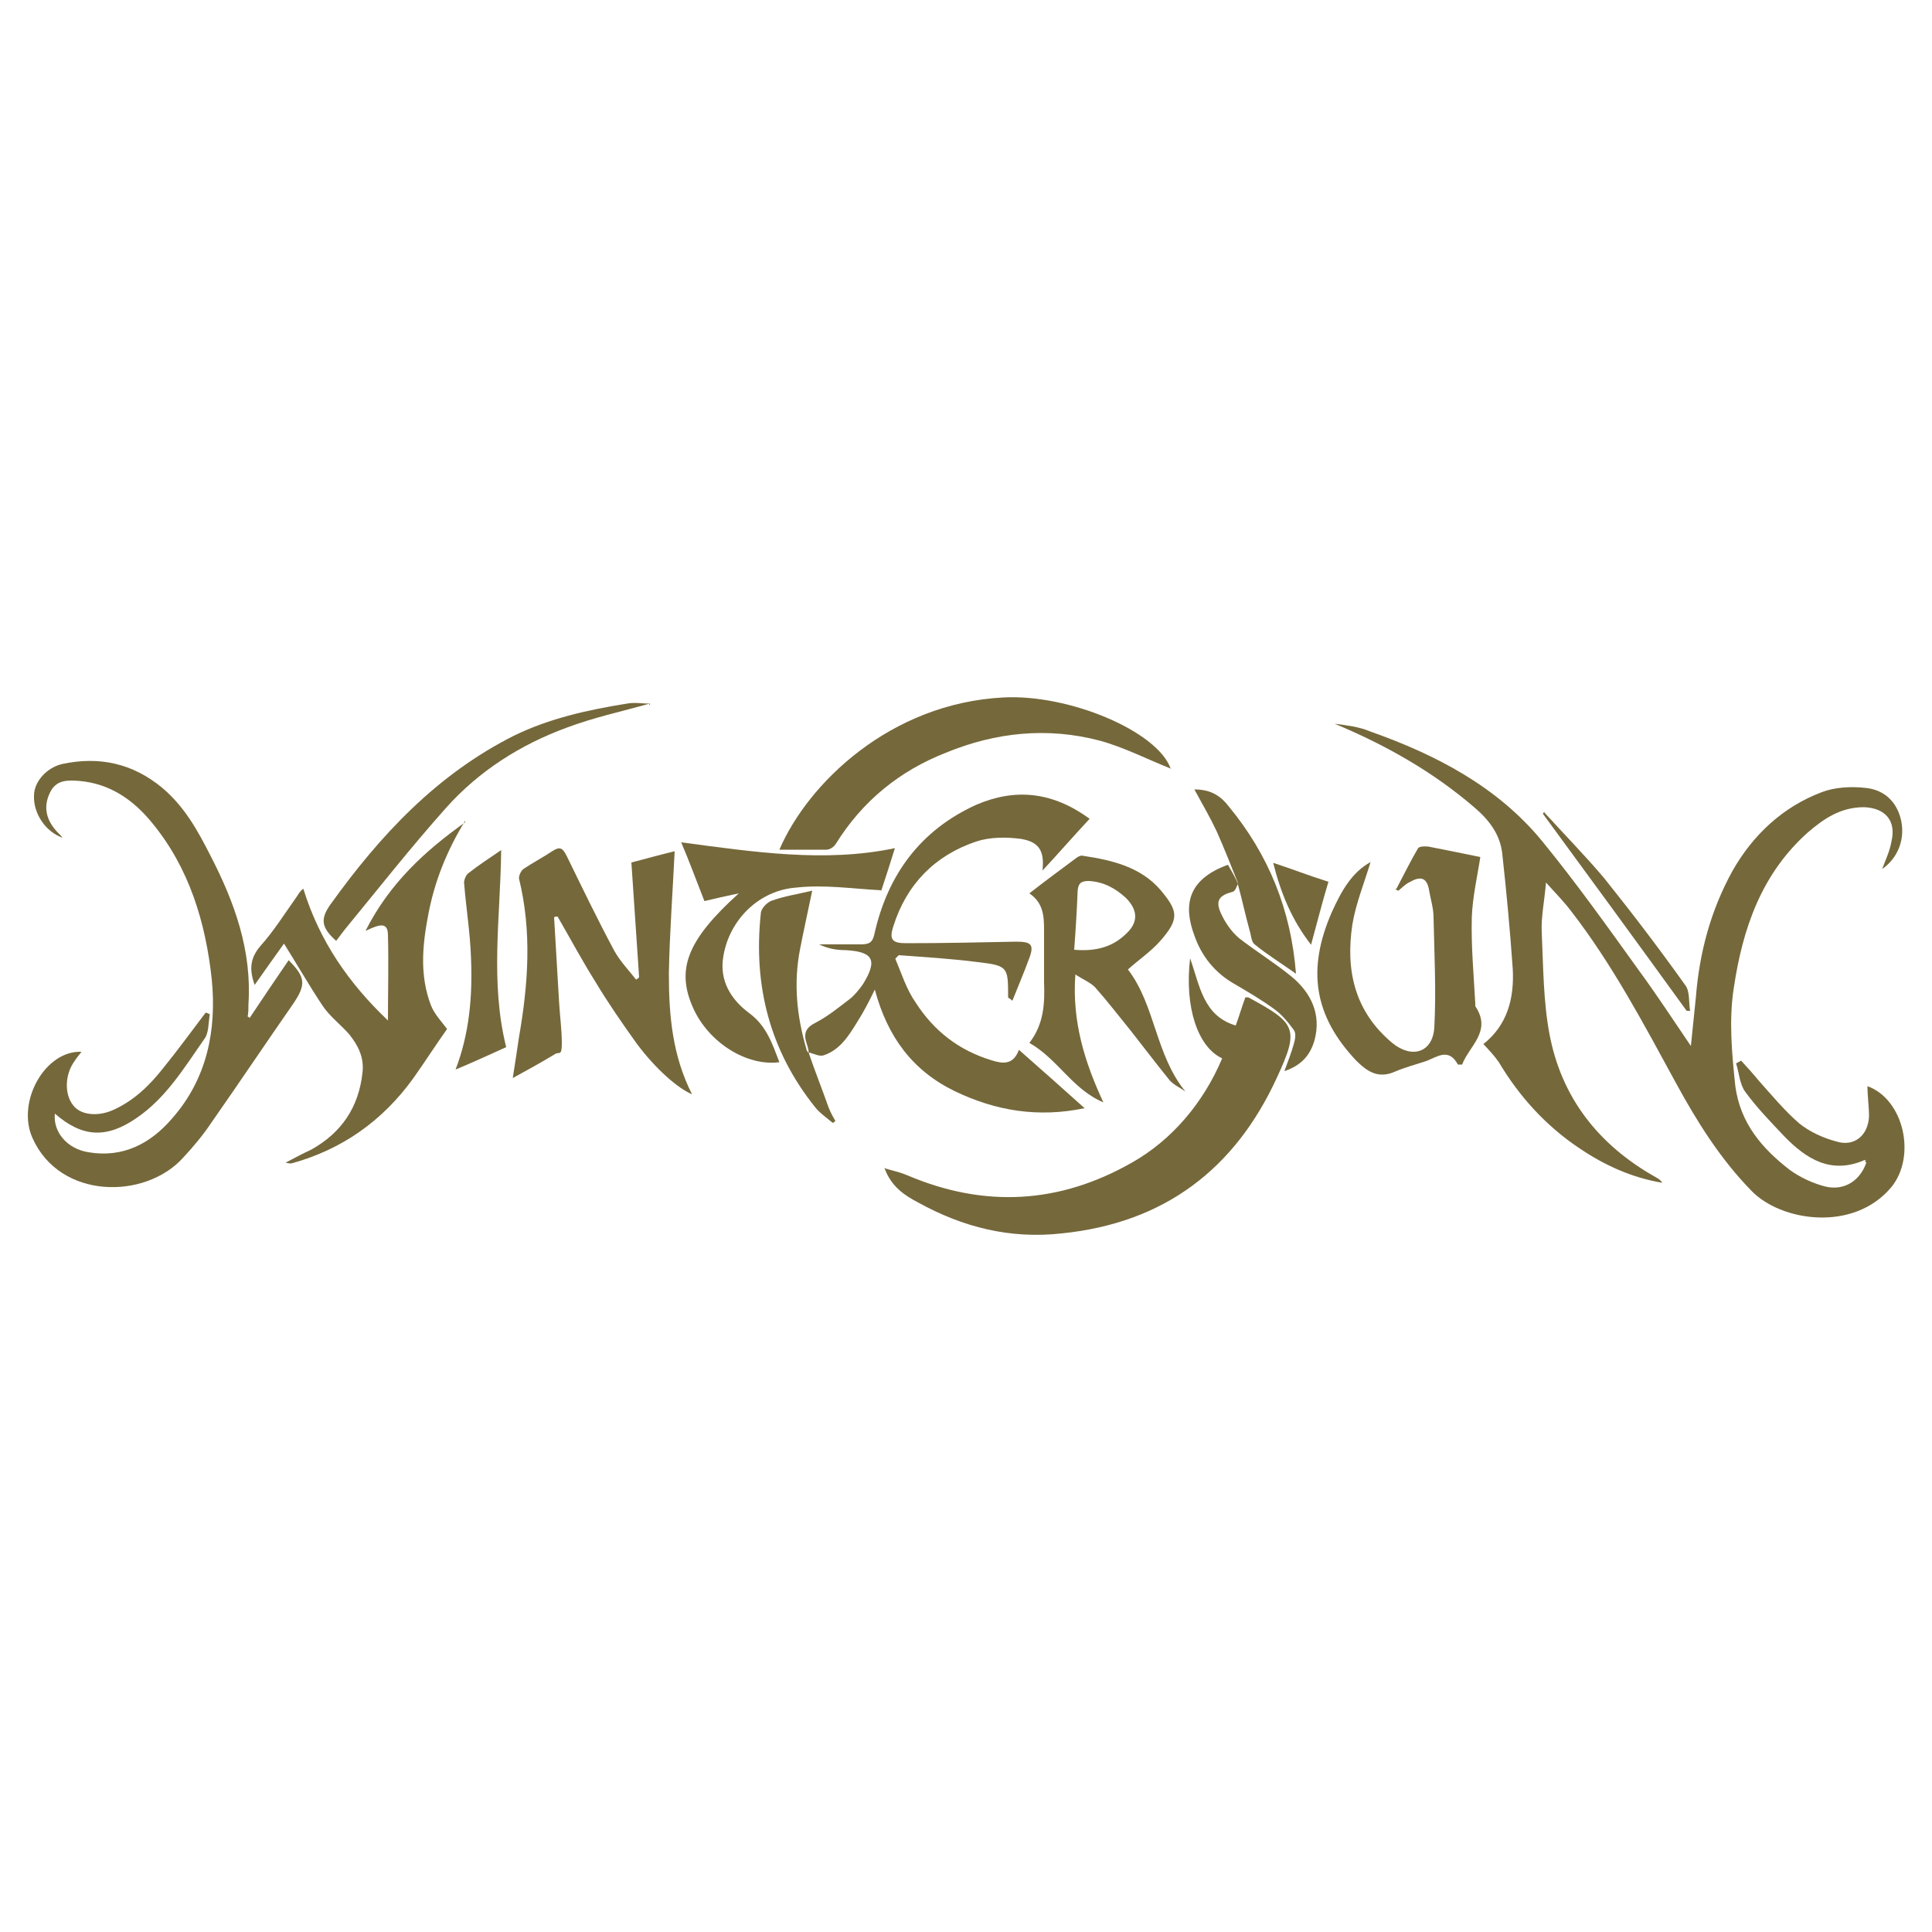
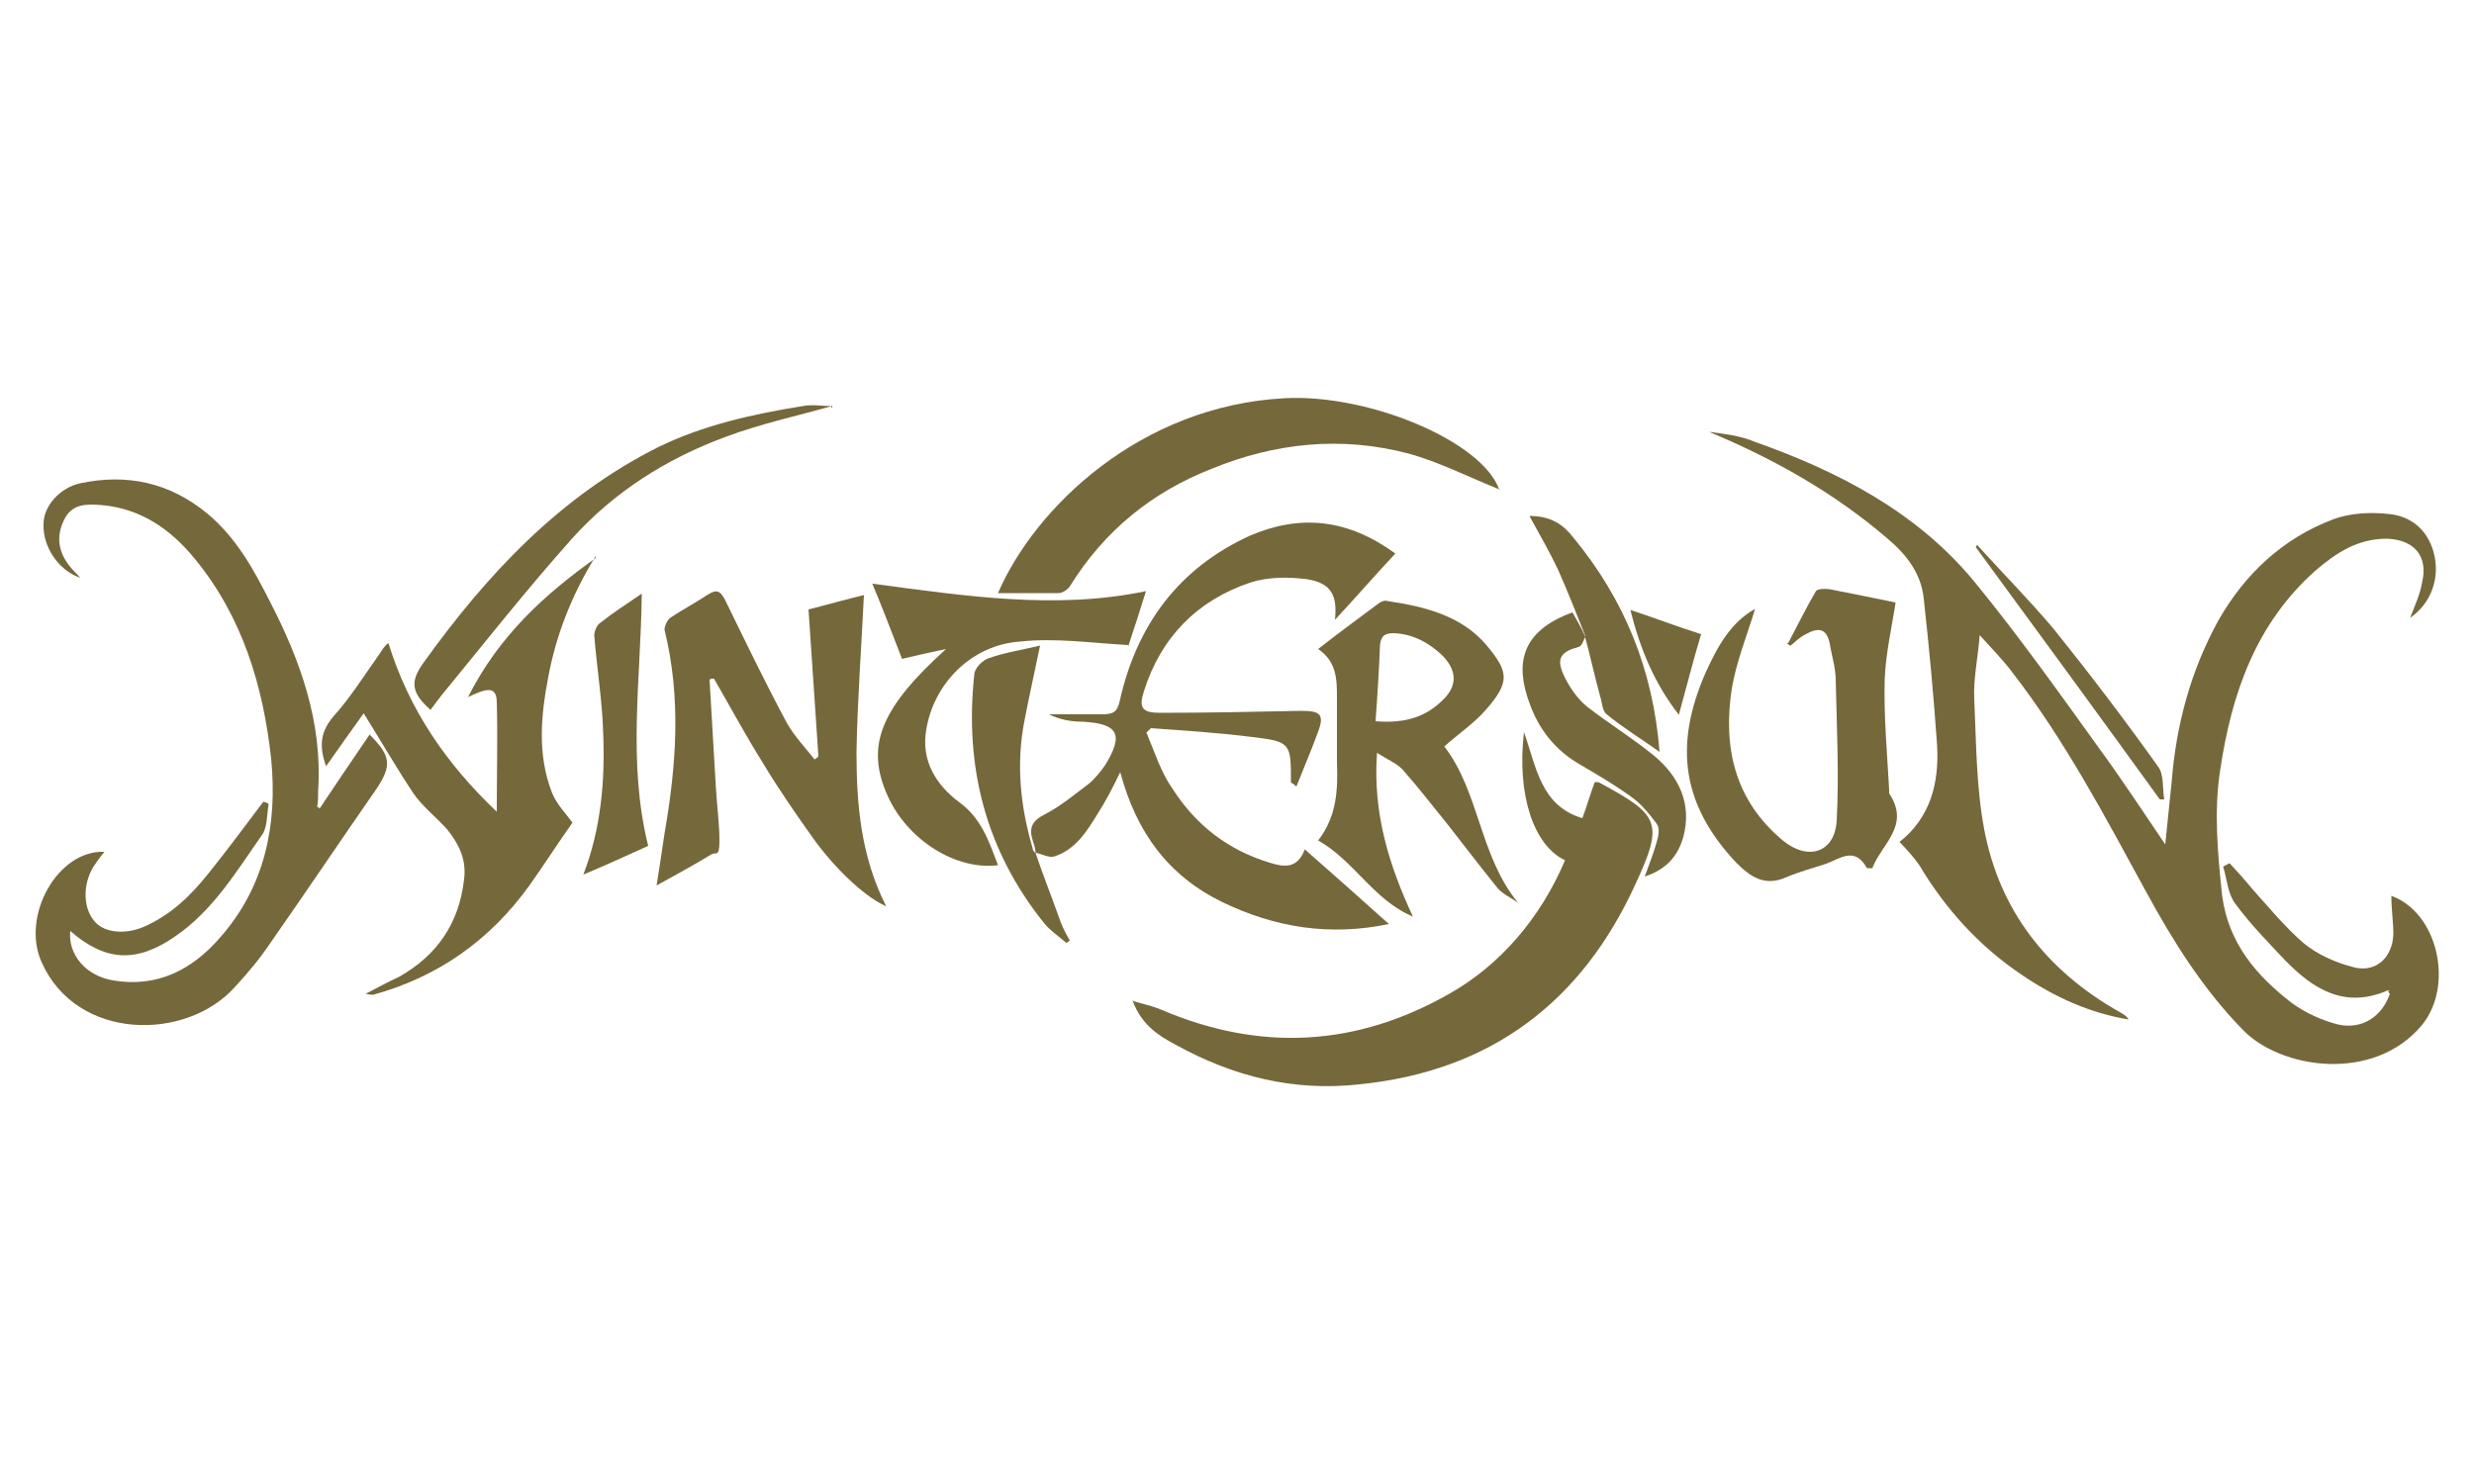
- <svg xmlns="http://www.w3.org/2000/svg" id="Calque_1" data-name="Calque 1" version="1.1" viewBox="0 0 500 500">
+ <svg xmlns="http://www.w3.org/2000/svg" id="Calque_1" data-name="Calque 1" version="1.1" viewBox="0 0 500 300">
  <defs>
    <style>
      .cls-1 {
        fill: #75683b;
        stroke-width: 0px;
      }
    </style>
  </defs>
-   <path class="cls-1" d="M483,300.2h-.4c-8.7,3.8-15.1-.2-20.9-6.2-3.4-3.6-7.1-7.4-10-11.4-1.5-2-1.6-4.9-2.4-7.4.4-.2.7-.4,1.3-.7,1.5,1.6,3.1,3.4,4.5,5.1,3.4,3.8,6.7,7.8,10.5,11.1,2.7,2.2,6.2,3.8,9.6,4.7,4.7,1.5,8.3-1.6,8.5-6.5,0-2.5-.4-5.1-.4-7.8,9.4,3.4,12.7,18.1,6.2,26.1-9.8,11.8-28.7,8.9-36.3.9-8-8.2-14-17.8-19.4-27.7-8.3-15.2-16.5-30.8-27.2-44.6-1.8-2.4-3.8-4.4-6.5-7.4-.4,4.9-1.3,8.9-1.1,12.9.4,8.9.4,17.8,2,26.3,3.1,16.5,12.7,28.7,27.4,37,.7.4,1.3.7,1.8,1.5-7.8-1.3-14.9-4.5-21.4-8.9-8.7-5.8-15.6-13.4-20.9-22.3-1.1-1.6-2.5-3.1-4-4.7,6.2-4.9,8-11.8,7.6-19.4-.7-10-1.6-19.8-2.7-29.7-.5-5.1-3.4-8.9-7.3-12.2-10.7-9.2-22.9-16.1-36.1-21.6,1.6.2,3.1.4,4.7.7s3.1.7,4.5,1.3c17,6,33,14.3,44.6,28.5,8.9,10.9,17,22.3,25.2,33.7,4.4,6,8.5,12.3,13.2,19.2.5-4.9.9-8.9,1.3-12.7.9-11.4,3.8-22.3,9.4-32.5,5.3-9.4,13.1-16.7,23.2-20.5,3.4-1.3,7.6-1.5,11.2-1.1,4.5.4,7.8,3.1,9.1,7.6,1.5,5.3-.5,10.5-4.7,13.4.9-2.4,2-4.7,2.4-7.1,1.3-5.4-1.6-8.7-7.1-8.9-6,0-10.3,2.9-14.5,6.5-12,10.7-16.9,24.8-19.2,40.3-1.3,8.3-.5,16.9.4,25.4,1.3,9.6,6.9,16.1,14,21.6,2.7,2,6.2,3.6,9.4,4.4,4.9,1.1,8.9-1.6,10.5-6.2l-.4-.5.4-.2Z" />
-   <path class="cls-1" d="M64.5,263.6c3.4-5.1,6.7-10,10.2-15.1,4.4,4.4,4.5,6.3,1.3,11.1-7.1,10.2-14,20.5-21.2,30.8-2.2,3.3-4.7,6.3-7.4,9.2-9.8,10.9-31.9,10.9-39-5.1-4.2-9.4,3.3-22.7,12.7-22.3-.7.9-1.3,1.6-1.8,2.4-2.5,3.4-2.7,8.5-.4,11.4,1.8,2.5,6.2,3.1,10.3,1.3,5.4-2.4,9.4-6.3,12.9-10.7,3.8-4.7,7.4-9.6,11.1-14.5.4,0,.7.2,1.1.4-.4,2.2-.2,4.9-1.5,6.5-5.1,7.3-9.8,15.1-17.4,20.3-7.8,5.4-14.1,5.1-21.2-1.1-.5,4.7,3.1,9.1,8.7,10,8.9,1.5,16-2.2,21.6-8.7,9.1-10.3,11.6-22.9,10.3-36.1-1.6-14.7-5.8-28.7-15.4-40.4-4.9-6-10.9-10.2-18.9-10.9-2.9-.2-6-.4-7.6,3.1-1.6,3.3-1.1,6.5,1.3,9.4.5.7,1.3,1.3,2,2.2-4.4-1.5-7.6-6.3-7.4-10.9,0-3.6,3.3-7.3,7.4-8.2,9.4-2,18.1-.2,25.8,6.2,5.8,4.9,9.2,11.1,12.5,17.6,6.2,12,10.7,24.5,9.8,38.3,0,1.1,0,2.2-.2,3.3.2,0,.4.2.5.4v.2h0Z" />
-   <path class="cls-1" d="M209.3,272.6c0-.7-.2-1.6-.5-2.4-.9-2.7-.4-4.2,2.4-5.6,3.1-1.6,6-4,8.9-6.2,1.3-1.1,2.4-2.5,3.3-3.8,3.8-6.2,2.5-8.3-4.5-8.7-2.4,0-4.7-.4-6.9-1.5h10.7c2.2,0,3.1-.4,3.6-2.7,3.4-15.2,11.8-26.8,26.3-33.4,10.2-4.4,19.8-3.4,29.4,3.6-4.2,4.5-8.2,9.1-12.2,13.4.5-4.9-.7-7.4-5.6-8.2-3.8-.5-8-.5-11.6.7-10.7,3.6-18,11.1-21.4,21.9-1.1,3.4-.4,4.4,3.3,4.4,9.4,0,19-.2,28.5-.4,3.8,0,4.7.7,3.4,4.2-1.3,3.6-2.9,7.3-4.4,11.1-.7-.7-1.1-.7-1.1-.9,0-7.8,0-8.2-7.8-9.1-6.9-.9-13.8-1.3-20.5-1.8l-.9.9c1.6,3.8,2.9,8,5.3,11.4,4.7,7.3,11.1,12.3,19.6,14.9,2.9.9,5.6,1.3,7.1-2.7,5.8,5.1,11.1,9.8,17,15.1-12,2.5-23,.7-33.6-4.4-10.9-5.3-17.4-14-20.7-26.3-1.6,3.3-2.9,5.8-4.5,8.3-2.2,3.6-4.5,7.3-8.7,8.7-1.1.4-2.5-.4-3.8-.7h0v.2Z" />
-   <path class="cls-1" d="M229.1,302.4c2.5.7,4.2,1.1,5.8,1.8,20,8.5,39.4,7.3,58-3.3,10.3-5.8,18.5-15.4,23.4-27-6.3-2.9-9.8-13.2-8.3-25.9,2.5,7.1,3.4,14.9,11.8,17.4.9-2.4,1.6-4.9,2.5-7.3.5,0,.9,0,1.1.2,12,6.5,12.9,8,7.1,20.5-10.9,23.8-29.2,37.7-55.7,40.4-13.4,1.5-25.6-1.6-37.2-8-3.4-1.8-6.9-4-8.7-8.9h.2Z" />
-   <path class="cls-1" d="M120.4,212.4c-4.7,7.6-8,15.8-9.6,24.5-1.5,7.8-2.2,15.6.7,23.2.9,2.4,2.9,4.4,4.2,6.2-2.7,3.8-5.6,8.3-8.7,12.7-8,11.1-18.5,18.5-31.6,22.1-.4,0-.5,0-1.5-.2,2.5-1.3,4.5-2.4,6.7-3.4,7.8-4.4,12.2-10.9,13.2-19.8.5-4-1.1-7.1-3.4-10-2.2-2.5-5.1-4.7-6.9-7.4-3.4-5.1-6.5-10.5-10-16.1-2.4,3.3-4.9,6.9-7.6,10.7-1.5-4.2-1.1-7.1,1.6-10.2,3.4-3.8,6.2-8.3,9.2-12.5.5-.7.9-1.6,1.8-2.2,4.2,13.6,11.8,24.5,21.9,34.1,0-7.6.2-14.9,0-22.1,0-3.8-2.7-2.5-5.8-1.1,6.2-12.3,15.4-20.7,25.8-28.1l-.2-.4h.2Z" />
-   <path class="cls-1" d="M165.4,252.9c-.7-10-1.3-19.8-2-29.7,3.6-.9,7.4-2,11.2-2.9-.5,10.5-1.3,21-1.5,31.7,0,10.7.9,21.2,6,31.2-3.6-1.5-9.4-6.5-14.3-13.1-3.8-5.3-7.4-10.5-10.7-16-3.4-5.4-6.5-11.2-9.8-16.9-.4,0-.7,0-.9.2.4,7.4.9,14.7,1.3,22.1.2,3.4.7,7.1.7,10.5s-.7,2.2-1.6,2.7c-3.6,2.2-7.3,4.2-11.1,6.3.5-3.3,1.1-6.9,1.6-10.5,2.4-13.8,3.4-27.4,0-41.2,0-.7.5-2,1.3-2.5,2.4-1.6,4.9-2.9,7.3-4.5,2-1.3,2.7-.9,3.8,1.3,4,8.2,8,16.5,12.3,24.5,1.5,2.7,3.8,5.1,5.6,7.4.2,0,.5-.4.7-.4v-.4.2Z" />
-   <path class="cls-1" d="M285.6,285.3c-8-3.3-11.8-11.2-19.2-15.4,3.8-4.9,4-10.3,3.8-15.8v-12.9c0-3.8,0-7.4-3.8-10,4.2-3.3,8.2-6.2,12.2-9.2.5-.4,1.3-.7,1.8-.5,7.4,1.1,14.9,2.9,20,8.9,4.5,5.4,4.9,7.4-.2,13.2-2.4,2.7-5.4,4.7-8.3,7.3,7.1,9.2,7.1,22.1,14.9,31.6-1.5-1.1-3.3-1.8-4.4-3.3-3.4-4.2-6.5-8.3-9.8-12.5-3.1-3.8-6-7.6-9.2-11.2-1.3-1.3-3.1-2-5.1-3.3-.9,12.3,2.5,22.9,7.3,33.2h.2-.2ZM278,245.8c6,.5,10.3-.9,13.8-4.5,2.9-2.9,2.5-6-.4-8.9-2.7-2.5-5.8-4.2-9.6-4.4-1.8,0-2.7.4-2.9,2.4-.2,5.1-.5,10-.9,15.4h0Z" />
-   <path class="cls-1" d="M361.4,230c1.8-3.4,3.6-7.1,5.6-10.5.4-.5,1.8-.5,2.7-.4,4.5.9,9.1,1.8,13.4,2.7-.7,4.7-2,10.2-2.2,15.6-.2,7.4.5,14.9.9,22.3v.7c4.4,6.5-1.6,10.3-3.4,15.1h-1.1c-2.4-4.4-5.3-2-8.2-.9-2.7.9-5.4,1.6-8,2.7-4.4,2-7.3,0-10.2-2.9-10.9-11.6-12.7-23.6-6.2-38.4,2.4-5.3,5.1-10.2,10-12.9-1.6,5.3-3.8,10.7-4.7,16.1-1.8,11.8.5,22.5,10.3,30.7,5.1,4.2,10.5,2.5,10.9-4,.5-9.4,0-19-.2-28.5,0-2.2-.7-4.5-1.1-6.7-.5-3.4-2-4.2-5.1-2.4-1.1.5-2,1.5-2.9,2.2-.4,0-.5-.4-.9-.5h.4Z" />
-   <path class="cls-1" d="M303.2,199c-6.3-2.5-12.3-5.6-18.5-7.3-13.6-3.6-27-2.2-39.9,3.1-12,4.7-21.6,12.5-28.5,23.6-.4.7-1.5,1.5-2.4,1.5h-12.2c7.4-17.2,28.7-37.9,58-39.4,16.9-.9,39.9,8.7,43.3,18.5h.2Z" />
-   <path class="cls-1" d="M228,230.4c-7.4-.4-14.7-1.5-21.9-.7-9.8.7-17.4,8.5-18.9,17.8-1.1,6.3,2,11.2,6.7,14.7,4.5,3.3,6,8,7.8,12.7-8.5,1.1-18.3-5.1-22.3-14-4.5-10-1.6-17.6,11.8-29.7-3.3.7-6,1.3-8.9,2-2-5.1-3.8-10-6-15.2,18.9,2.5,37.2,5.3,55.3,1.5-1.1,3.6-2.4,7.6-3.6,11.2v-.2h0Z" />
-   <path class="cls-1" d="M320.5,228.6c-.5.7-.7,2-1.5,2.2-3.4.9-4.5,2.2-3.1,5.4,1.1,2.5,2.9,5.1,4.9,6.7,4.4,3.4,9.1,6.3,13.4,9.8,5.1,4.2,7.8,9.8,6,16.5-1.1,3.8-3.3,6.5-7.8,8,.9-2.5,1.8-4.7,2.4-6.9.4-1.3.7-2.9,0-3.8-1.5-2-3.1-4-5.1-5.4-3.3-2.4-6.9-4.5-10.3-6.5-5.1-2.9-8.5-7.3-10.3-12.5-2.9-7.8-1.8-14.5,8.7-18.3.9,1.6,1.8,3.1,2.5,4.7h0l.2.2h0Z" />
-   <path class="cls-1" d="M168.1,182.1c-7.1,2-14.5,3.6-21.4,6.2-12,4.4-22.7,11.2-31.2,20.7-9.1,10.2-17.6,21-26.3,31.6-.7.9-1.5,2-2.2,2.9-3.8-3.4-4.2-5.6-1.5-9.4,12.9-18,27.6-33.7,47.5-43.7,9.2-4.5,19.2-6.7,29.2-8.3,2-.4,4,0,6,0v.4l-.2-.2v-.2Z" />
-   <path class="cls-1" d="M209.3,272.5c1.6,4.7,3.4,9.2,5.1,14,.5,1.3,1.1,2.4,1.8,3.6-.2.2-.4.4-.7.5-1.5-1.3-3.3-2.5-4.5-4-11.8-14.7-16.1-31.6-14.1-50.2,0-1.3,1.8-3.1,3.1-3.4,3.1-1.1,6.5-1.6,10.2-2.5-1.1,5.4-2.2,10.2-3.1,14.9-1.8,8.9-.9,17.6,1.6,26.1,0,.5.5.9.9,1.3h0l-.2-.2h-.1Z" />
-   <path class="cls-1" d="M129.7,220.2c-.2,17.2-2.9,33.9,1.3,50.8-4,1.8-8.3,3.8-13.1,5.8,3.6-9.4,4.4-19,4-28.8-.2-6.5-1.3-13.1-1.8-19.6,0-.7.5-2,1.1-2.4,2.5-2,5.3-3.8,8.5-6v.2h0Z" />
-   <path class="cls-1" d="M320.5,228.8c-1.8-4.5-3.6-9.1-5.6-13.6-1.6-3.4-3.6-6.9-5.8-10.9,4.4,0,6.9,1.8,8.9,4.4,10.3,12.5,16.1,26.7,17.4,43.3-3.8-2.7-7.4-4.9-10.7-7.6-.9-.7-.9-2.4-1.3-3.6-1.1-4-2-8.2-3.1-12.2h0l.2.2h0Z" />
-   <path class="cls-1" d="M399.7,210.3c5.1,5.6,10.5,11.1,15.4,16.9,7.3,9.1,14.3,18.3,21,27.7,1.3,1.6.9,4.5,1.3,6.7h-.9c-12.3-17-24.8-34.1-37.2-51,0,0,.2-.4.4-.5v.2h0Z" />
-   <path class="cls-1" d="M329.5,223.3c4.9,1.6,9.2,3.3,14.3,4.9-1.5,4.9-2.9,10.5-4.5,16.3-4.9-6.3-7.8-13.2-9.8-21.2Z" />
+   <path class="cls-1" d="M483,200.2h-.4c-8.7,3.8-15.1-.2-20.9-6.2-3.4-3.6-7.1-7.4-10-11.4-1.5-2-1.6-4.9-2.4-7.4.4-.2.7-.4,1.3-.7,1.5,1.6,3.1,3.4,4.5,5.1,3.4,3.8,6.7,7.8,10.5,11.1,2.7,2.2,6.2,3.8,9.6,4.7,4.7,1.5,8.3-1.6,8.5-6.5,0-2.5-.4-5.1-.4-7.8,9.4,3.4,12.7,18.1,6.2,26.1-9.8,11.8-28.7,8.9-36.3.9-8-8.2-14-17.8-19.4-27.7-8.3-15.2-16.5-30.8-27.2-44.6-1.8-2.4-3.8-4.4-6.5-7.4-.4,4.9-1.3,8.9-1.1,12.9.4,8.9.4,17.8,2,26.3,3.1,16.5,12.7,28.7,27.4,37,.7.4,1.3.7,1.8,1.5-7.8-1.3-14.9-4.5-21.4-8.9-8.7-5.8-15.6-13.4-20.9-22.3-1.1-1.6-2.5-3.1-4-4.7,6.2-4.9,8-11.8,7.6-19.4-.7-10-1.6-19.8-2.7-29.7-.5-5.1-3.4-8.9-7.3-12.2-10.7-9.2-22.9-16.1-36.1-21.6,1.6.2,3.1.4,4.7.7s3.1.7,4.5,1.3c17,6,33,14.3,44.6,28.5,8.9,10.9,17,22.3,25.2,33.7,4.4,6,8.5,12.3,13.2,19.2.5-4.9.9-8.9,1.3-12.7.9-11.4,3.8-22.3,9.4-32.5,5.3-9.4,13.1-16.7,23.2-20.5,3.4-1.3,7.6-1.5,11.2-1.1,4.5.4,7.8,3.1,9.1,7.6,1.5,5.3-.5,10.5-4.7,13.4.9-2.4,2-4.7,2.4-7.1,1.3-5.4-1.6-8.7-7.1-8.9-6,0-10.3,2.9-14.5,6.5-12,10.7-16.9,24.8-19.2,40.3-1.3,8.3-.5,16.9.4,25.4,1.3,9.6,6.9,16.1,14,21.6,2.7,2,6.2,3.6,9.4,4.4,4.9,1.1,8.9-1.6,10.5-6.2l-.4-.5.4-.2h0Z" />
+   <path class="cls-1" d="M64.5,163.6c3.4-5.1,6.7-10,10.2-15.1,4.4,4.4,4.5,6.3,1.3,11.1-7.1,10.2-14,20.5-21.2,30.8-2.2,3.3-4.7,6.3-7.4,9.2-9.8,10.9-31.9,10.9-39-5.1-4.2-9.4,3.3-22.7,12.7-22.3-.7.9-1.3,1.6-1.8,2.4-2.5,3.4-2.7,8.5-.4,11.4,1.8,2.5,6.2,3.1,10.3,1.3,5.4-2.4,9.4-6.3,12.9-10.7,3.8-4.7,7.4-9.6,11.1-14.5.4,0,.7.2,1.1.4-.4,2.2-.2,4.9-1.5,6.5-5.1,7.3-9.8,15.1-17.4,20.3-7.8,5.4-14.1,5.1-21.2-1.1-.5,4.7,3.1,9.1,8.7,10,8.9,1.5,16-2.2,21.6-8.7,9.1-10.3,11.6-22.9,10.3-36.1-1.6-14.7-5.8-28.7-15.4-40.4-4.9-6-10.9-10.2-18.9-10.9-2.9-.2-6-.4-7.6,3.1-1.6,3.3-1.1,6.5,1.3,9.4.5.7,1.3,1.3,2,2.2-4.4-1.5-7.6-6.3-7.4-10.9,0-3.6,3.3-7.3,7.4-8.2,9.4-2,18.1-.2,25.8,6.2,5.8,4.9,9.2,11.1,12.5,17.6,6.2,12,10.7,24.5,9.8,38.3,0,1.1,0,2.2-.2,3.3.2,0,.4.2.5.4v.2h0Z" />
+   <path class="cls-1" d="M209.3,172.6c0-.7-.2-1.6-.5-2.4-.9-2.7-.4-4.2,2.4-5.6,3.1-1.6,6-4,8.9-6.2,1.3-1.1,2.4-2.5,3.3-3.8,3.8-6.2,2.5-8.3-4.5-8.7-2.4,0-4.7-.4-6.9-1.5h10.7c2.2,0,3.1-.4,3.6-2.7,3.4-15.2,11.8-26.8,26.3-33.4,10.2-4.4,19.8-3.4,29.4,3.6-4.2,4.5-8.2,9.1-12.2,13.4.5-4.9-.7-7.4-5.6-8.2-3.8-.5-8-.5-11.6.7-10.7,3.6-18,11.1-21.4,21.9-1.1,3.4-.4,4.4,3.3,4.4,9.4,0,19-.2,28.5-.4,3.8,0,4.7.7,3.4,4.2-1.3,3.6-2.9,7.3-4.4,11.1-.7-.7-1.1-.7-1.1-.9,0-7.8,0-8.2-7.8-9.1-6.9-.9-13.8-1.3-20.5-1.8l-.9.9c1.6,3.8,2.9,8,5.3,11.4,4.7,7.3,11.1,12.3,19.6,14.9,2.9.9,5.6,1.3,7.1-2.7,5.8,5.1,11.1,9.8,17,15.1-12,2.5-23,.7-33.6-4.4-10.9-5.3-17.4-14-20.7-26.3-1.6,3.3-2.9,5.8-4.5,8.3-2.2,3.6-4.5,7.3-8.7,8.7-1.1.4-2.5-.4-3.8-.7h0v.2h-.1Z" />
+   <path class="cls-1" d="M229.1,202.4c2.5.7,4.2,1.1,5.8,1.8,20,8.5,39.4,7.3,58-3.3,10.3-5.8,18.5-15.4,23.4-27-6.3-2.9-9.8-13.2-8.3-25.9,2.5,7.1,3.4,14.9,11.8,17.4.9-2.4,1.6-4.9,2.5-7.3.5,0,.9,0,1.1.2,12,6.5,12.9,8,7.1,20.5-10.9,23.8-29.2,37.7-55.7,40.4-13.4,1.5-25.6-1.6-37.2-8-3.4-1.8-6.9-4-8.7-8.9h.2,0Z" />
+   <path class="cls-1" d="M120.4,112.4c-4.7,7.6-8,15.8-9.6,24.5-1.5,7.8-2.2,15.6.7,23.2.9,2.4,2.9,4.4,4.2,6.2-2.7,3.8-5.6,8.3-8.7,12.7-8,11.1-18.5,18.5-31.6,22.1-.4,0-.5,0-1.5-.2,2.5-1.3,4.5-2.4,6.7-3.4,7.8-4.4,12.2-10.9,13.2-19.8.5-4-1.1-7.1-3.4-10-2.2-2.5-5.1-4.7-6.9-7.4-3.4-5.1-6.5-10.5-10-16.1-2.4,3.3-4.9,6.9-7.6,10.7-1.5-4.2-1.1-7.1,1.6-10.2,3.4-3.8,6.2-8.3,9.2-12.5.5-.7.9-1.6,1.8-2.2,4.2,13.6,11.8,24.5,21.9,34.1,0-7.6.2-14.9,0-22.1,0-3.8-2.7-2.5-5.8-1.1,6.2-12.3,15.4-20.7,25.8-28.1l-.2-.4h.2Z" />
+   <path class="cls-1" d="M165.4,152.9c-.7-10-1.3-19.8-2-29.7,3.6-.9,7.4-2,11.2-2.9-.5,10.5-1.3,21-1.5,31.7,0,10.7.9,21.2,6,31.2-3.6-1.5-9.4-6.5-14.3-13.1-3.8-5.3-7.4-10.5-10.7-16-3.4-5.4-6.5-11.2-9.8-16.9-.4,0-.7,0-.9.2.4,7.4.9,14.7,1.3,22.1.2,3.4.7,7.1.7,10.5s-.7,2.2-1.6,2.7c-3.6,2.2-7.3,4.2-11.1,6.3.5-3.3,1.1-6.9,1.6-10.5,2.4-13.8,3.4-27.4,0-41.2,0-.7.5-2,1.3-2.5,2.4-1.6,4.9-2.9,7.3-4.5,2-1.3,2.7-.9,3.8,1.3,4,8.2,8,16.5,12.3,24.5,1.5,2.7,3.8,5.1,5.6,7.4.2,0,.5-.4.7-.4v-.4.2h0Z" />
+   <path class="cls-1" d="M285.6,185.3c-8-3.3-11.8-11.2-19.2-15.4,3.8-4.9,4-10.3,3.8-15.8v-12.9c0-3.8,0-7.4-3.8-10,4.2-3.3,8.2-6.2,12.2-9.2.5-.4,1.3-.7,1.8-.5,7.4,1.1,14.9,2.9,20,8.9,4.5,5.4,4.9,7.4-.2,13.2-2.4,2.7-5.4,4.7-8.3,7.3,7.1,9.2,7.1,22.1,14.9,31.6-1.5-1.1-3.3-1.8-4.4-3.3-3.4-4.2-6.5-8.3-9.8-12.5-3.1-3.8-6-7.6-9.2-11.2-1.3-1.3-3.1-2-5.1-3.3-.9,12.3,2.5,22.9,7.3,33.2h.2-.2,0ZM278,145.8c6,.5,10.3-.9,13.8-4.5,2.9-2.9,2.5-6-.4-8.9-2.7-2.5-5.8-4.2-9.6-4.4-1.8,0-2.7.4-2.9,2.4-.2,5.1-.5,10-.9,15.4h0Z" />
+   <path class="cls-1" d="M361.4,130c1.8-3.4,3.6-7.1,5.6-10.5.4-.5,1.8-.5,2.7-.4,4.5.9,9.1,1.8,13.4,2.7-.7,4.7-2,10.2-2.2,15.6-.2,7.4.5,14.9.9,22.3v.7c4.4,6.5-1.6,10.3-3.4,15.1h-1.1c-2.4-4.4-5.3-2-8.2-.9-2.7.9-5.4,1.6-8,2.7-4.4,2-7.3,0-10.2-2.9-10.9-11.6-12.7-23.6-6.2-38.4,2.4-5.3,5.1-10.2,10-12.9-1.6,5.3-3.8,10.7-4.7,16.1-1.8,11.8.5,22.5,10.3,30.7,5.1,4.2,10.5,2.5,10.9-4,.5-9.4,0-19-.2-28.5,0-2.2-.7-4.5-1.1-6.7-.5-3.4-2-4.2-5.1-2.4-1.1.5-2,1.5-2.9,2.2-.4,0-.5-.4-.9-.5h.4Z" />
+   <path class="cls-1" d="M303.2,99c-6.3-2.5-12.3-5.6-18.5-7.3-13.6-3.6-27-2.2-39.9,3.1-12,4.7-21.6,12.5-28.5,23.6-.4.7-1.5,1.5-2.4,1.5h-12.2c7.4-17.2,28.7-37.9,58-39.4,16.9-.9,39.9,8.7,43.3,18.5h.2Z" />
+   <path class="cls-1" d="M228,130.4c-7.4-.4-14.7-1.5-21.9-.7-9.8.7-17.4,8.5-18.9,17.8-1.1,6.3,2,11.2,6.7,14.7,4.5,3.3,6,8,7.8,12.7-8.5,1.1-18.3-5.1-22.3-14-4.5-10-1.6-17.6,11.8-29.7-3.3.7-6,1.3-8.9,2-2-5.1-3.8-10-6-15.2,18.9,2.5,37.2,5.3,55.3,1.5-1.1,3.6-2.4,7.6-3.6,11.2v-.2h0Z" />
+   <path class="cls-1" d="M320.5,128.6c-.5.7-.7,2-1.5,2.2-3.4.9-4.5,2.2-3.1,5.4,1.1,2.5,2.9,5.1,4.9,6.7,4.4,3.4,9.1,6.3,13.4,9.8,5.1,4.2,7.8,9.8,6,16.5-1.1,3.8-3.3,6.5-7.8,8,.9-2.5,1.8-4.7,2.4-6.9.4-1.3.7-2.9,0-3.8-1.5-2-3.1-4-5.1-5.4-3.3-2.4-6.9-4.5-10.3-6.5-5.1-2.9-8.5-7.3-10.3-12.5-2.9-7.8-1.8-14.5,8.7-18.3.9,1.6,1.8,3.1,2.5,4.7h0l.2.2h0Z" />
+   <path class="cls-1" d="M168.1,82.1c-7.1,2-14.5,3.6-21.4,6.2-12,4.4-22.7,11.2-31.2,20.7-9.1,10.2-17.6,21-26.3,31.6-.7.9-1.5,2-2.2,2.9-3.8-3.4-4.2-5.6-1.5-9.4,12.9-18,27.6-33.7,47.5-43.7,9.2-4.5,19.2-6.7,29.2-8.3,2-.4,4,0,6,0v.4l-.2-.2v-.2h0Z" />
+   <path class="cls-1" d="M209.3,172.5c1.6,4.7,3.4,9.2,5.1,14,.5,1.3,1.1,2.4,1.8,3.6-.2.2-.4.4-.7.5-1.5-1.3-3.3-2.5-4.5-4-11.8-14.7-16.1-31.6-14.1-50.2,0-1.3,1.8-3.1,3.1-3.4,3.1-1.1,6.5-1.6,10.2-2.5-1.1,5.4-2.2,10.2-3.1,14.9-1.8,8.9-.9,17.6,1.6,26.1,0,.5.5.9.9,1.3h0l-.2-.2h-.1Z" />
+   <path class="cls-1" d="M129.7,120.2c-.2,17.2-2.9,33.9,1.3,50.8-4,1.8-8.3,3.8-13.1,5.8,3.6-9.4,4.4-19,4-28.8-.2-6.5-1.3-13.1-1.8-19.6,0-.7.5-2,1.1-2.4,2.5-2,5.3-3.8,8.5-6v.2h0Z" />
+   <path class="cls-1" d="M320.5,128.8c-1.8-4.5-3.6-9.1-5.6-13.6-1.6-3.4-3.6-6.9-5.8-10.9,4.4,0,6.9,1.8,8.9,4.4,10.3,12.5,16.1,26.7,17.4,43.3-3.8-2.7-7.4-4.9-10.7-7.6-.9-.7-.9-2.4-1.3-3.6-1.1-4-2-8.2-3.1-12.2h0l.2.2h0Z" />
+   <path class="cls-1" d="M399.7,110.3c5.1,5.6,10.5,11.1,15.4,16.9,7.3,9.1,14.3,18.3,21,27.7,1.3,1.6.9,4.5,1.3,6.7h-.9c-12.3-17-24.8-34.1-37.2-51,0,0,.2-.4.4-.5v.2h0Z" />
+   <path class="cls-1" d="M329.5,123.3c4.9,1.6,9.2,3.3,14.3,4.9-1.5,4.9-2.9,10.5-4.5,16.3-4.9-6.3-7.8-13.2-9.8-21.2Z" />
</svg>
